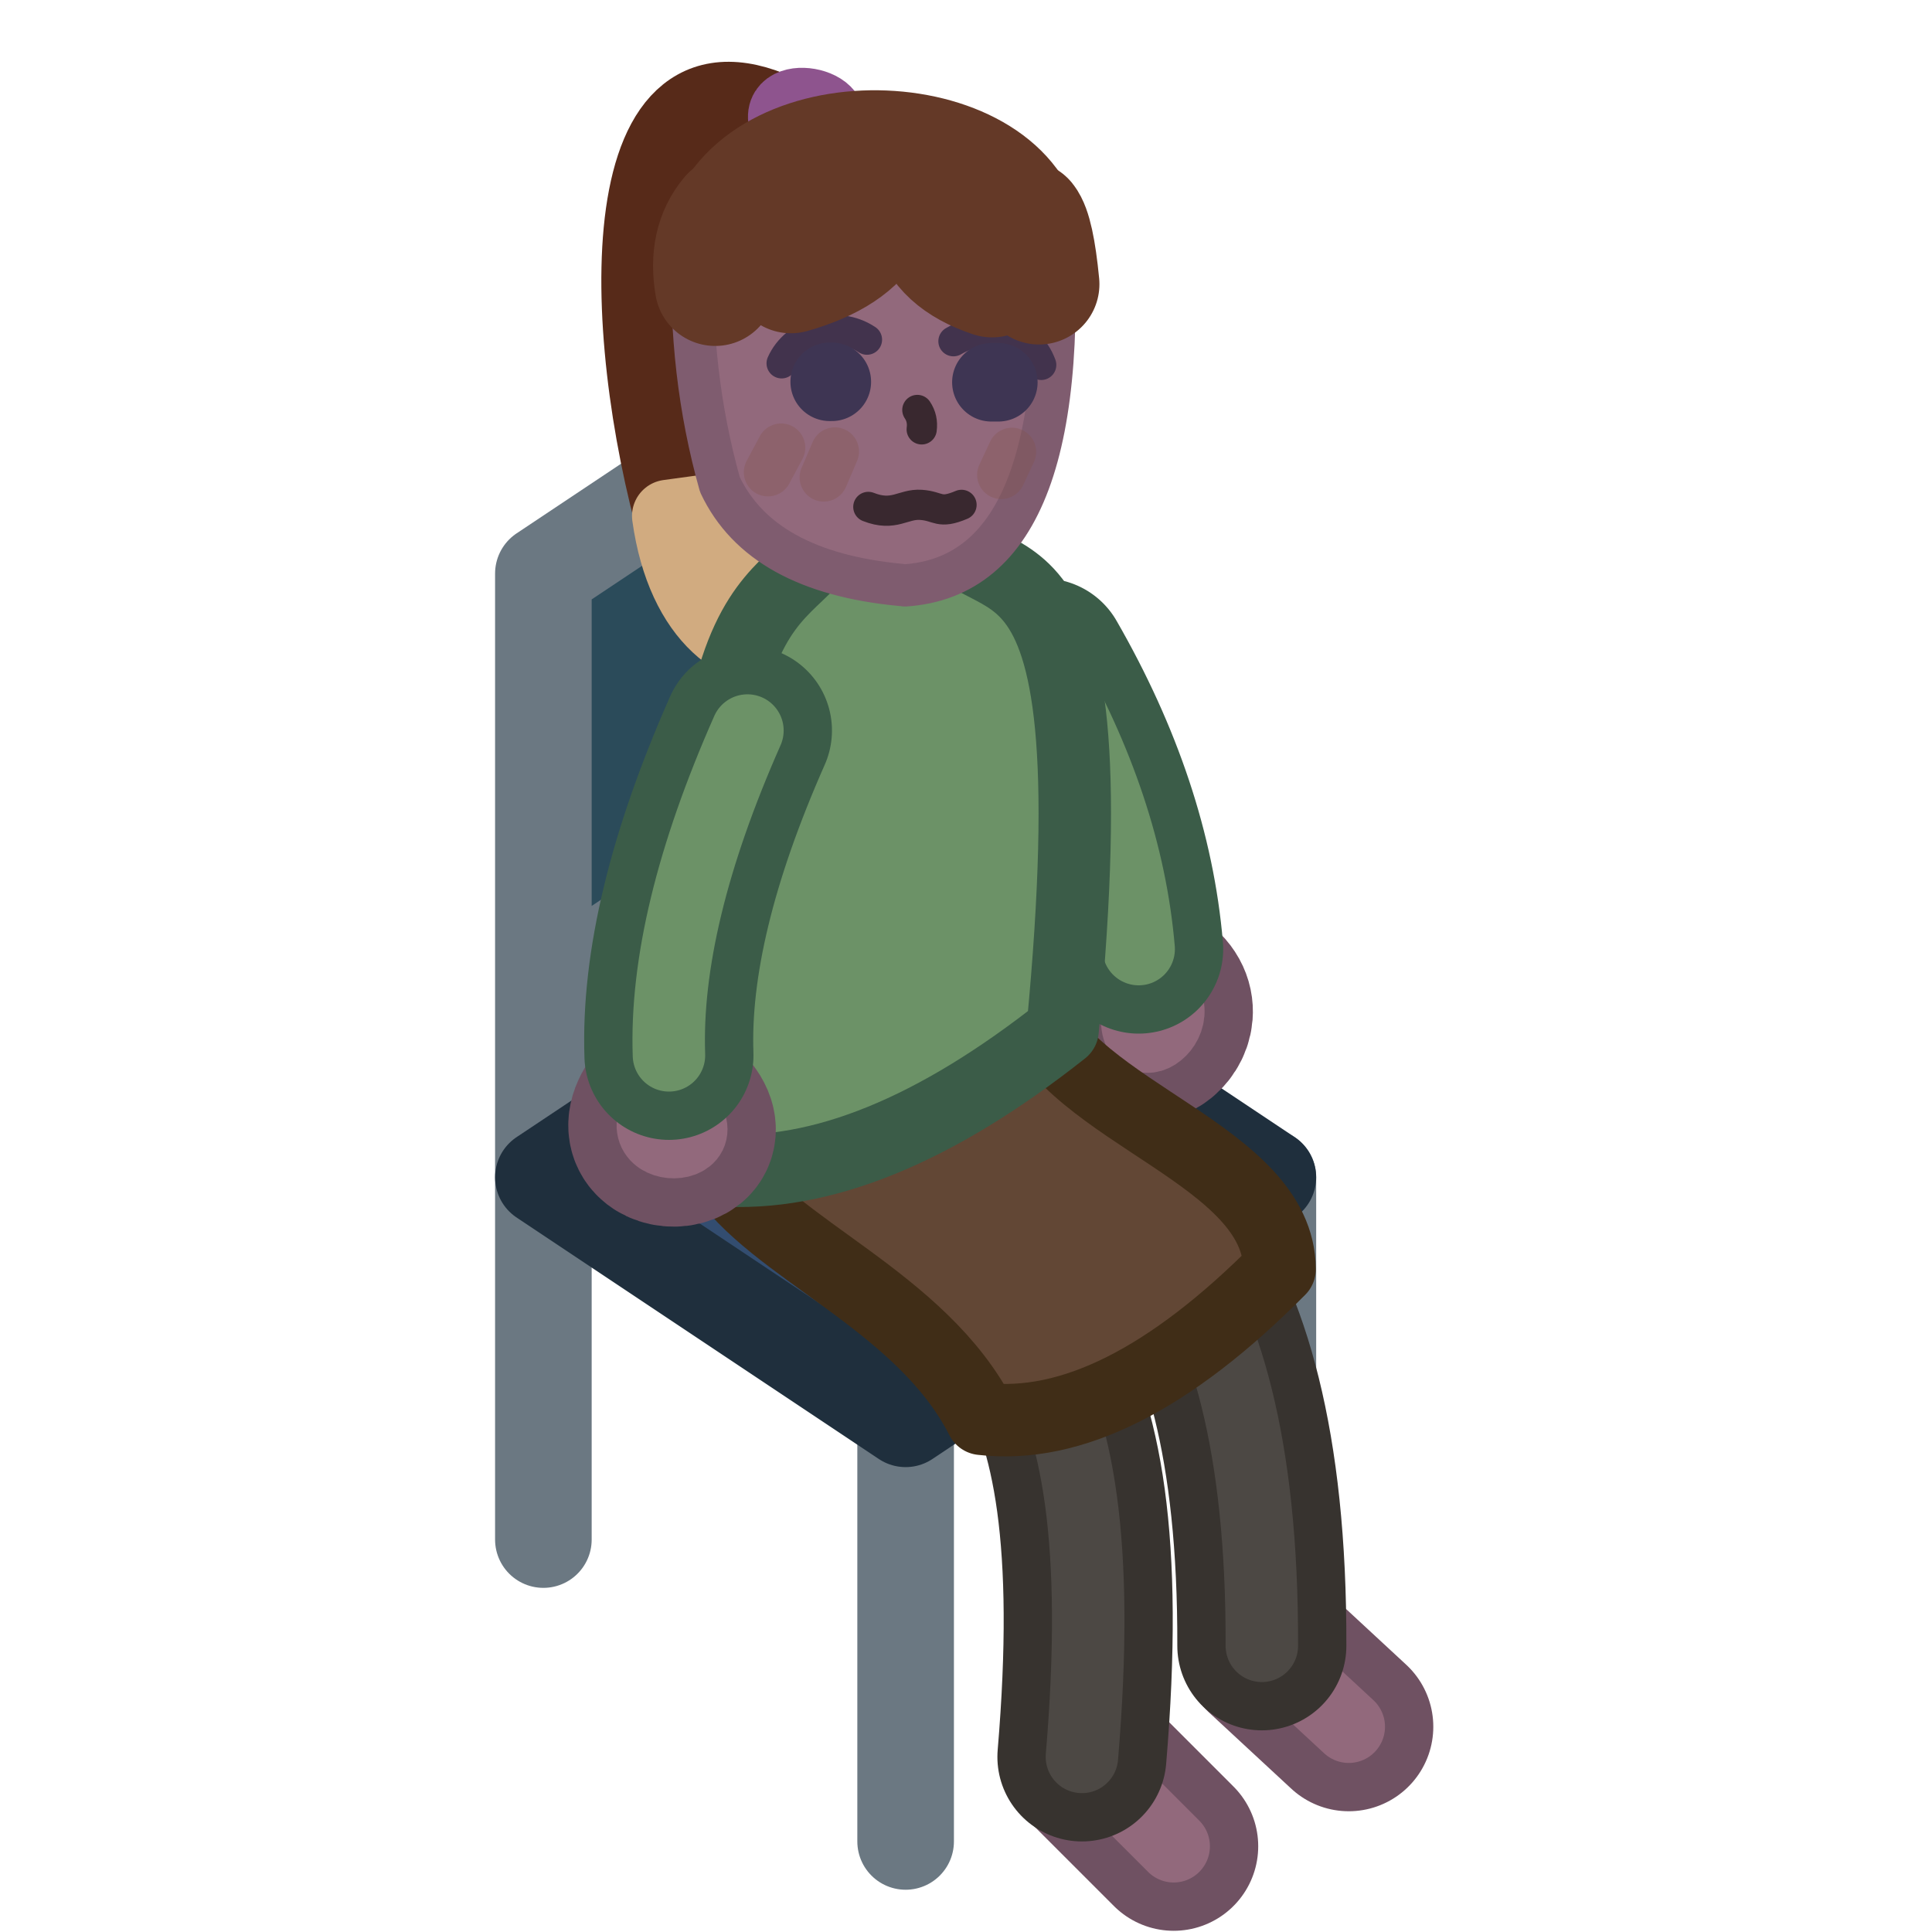
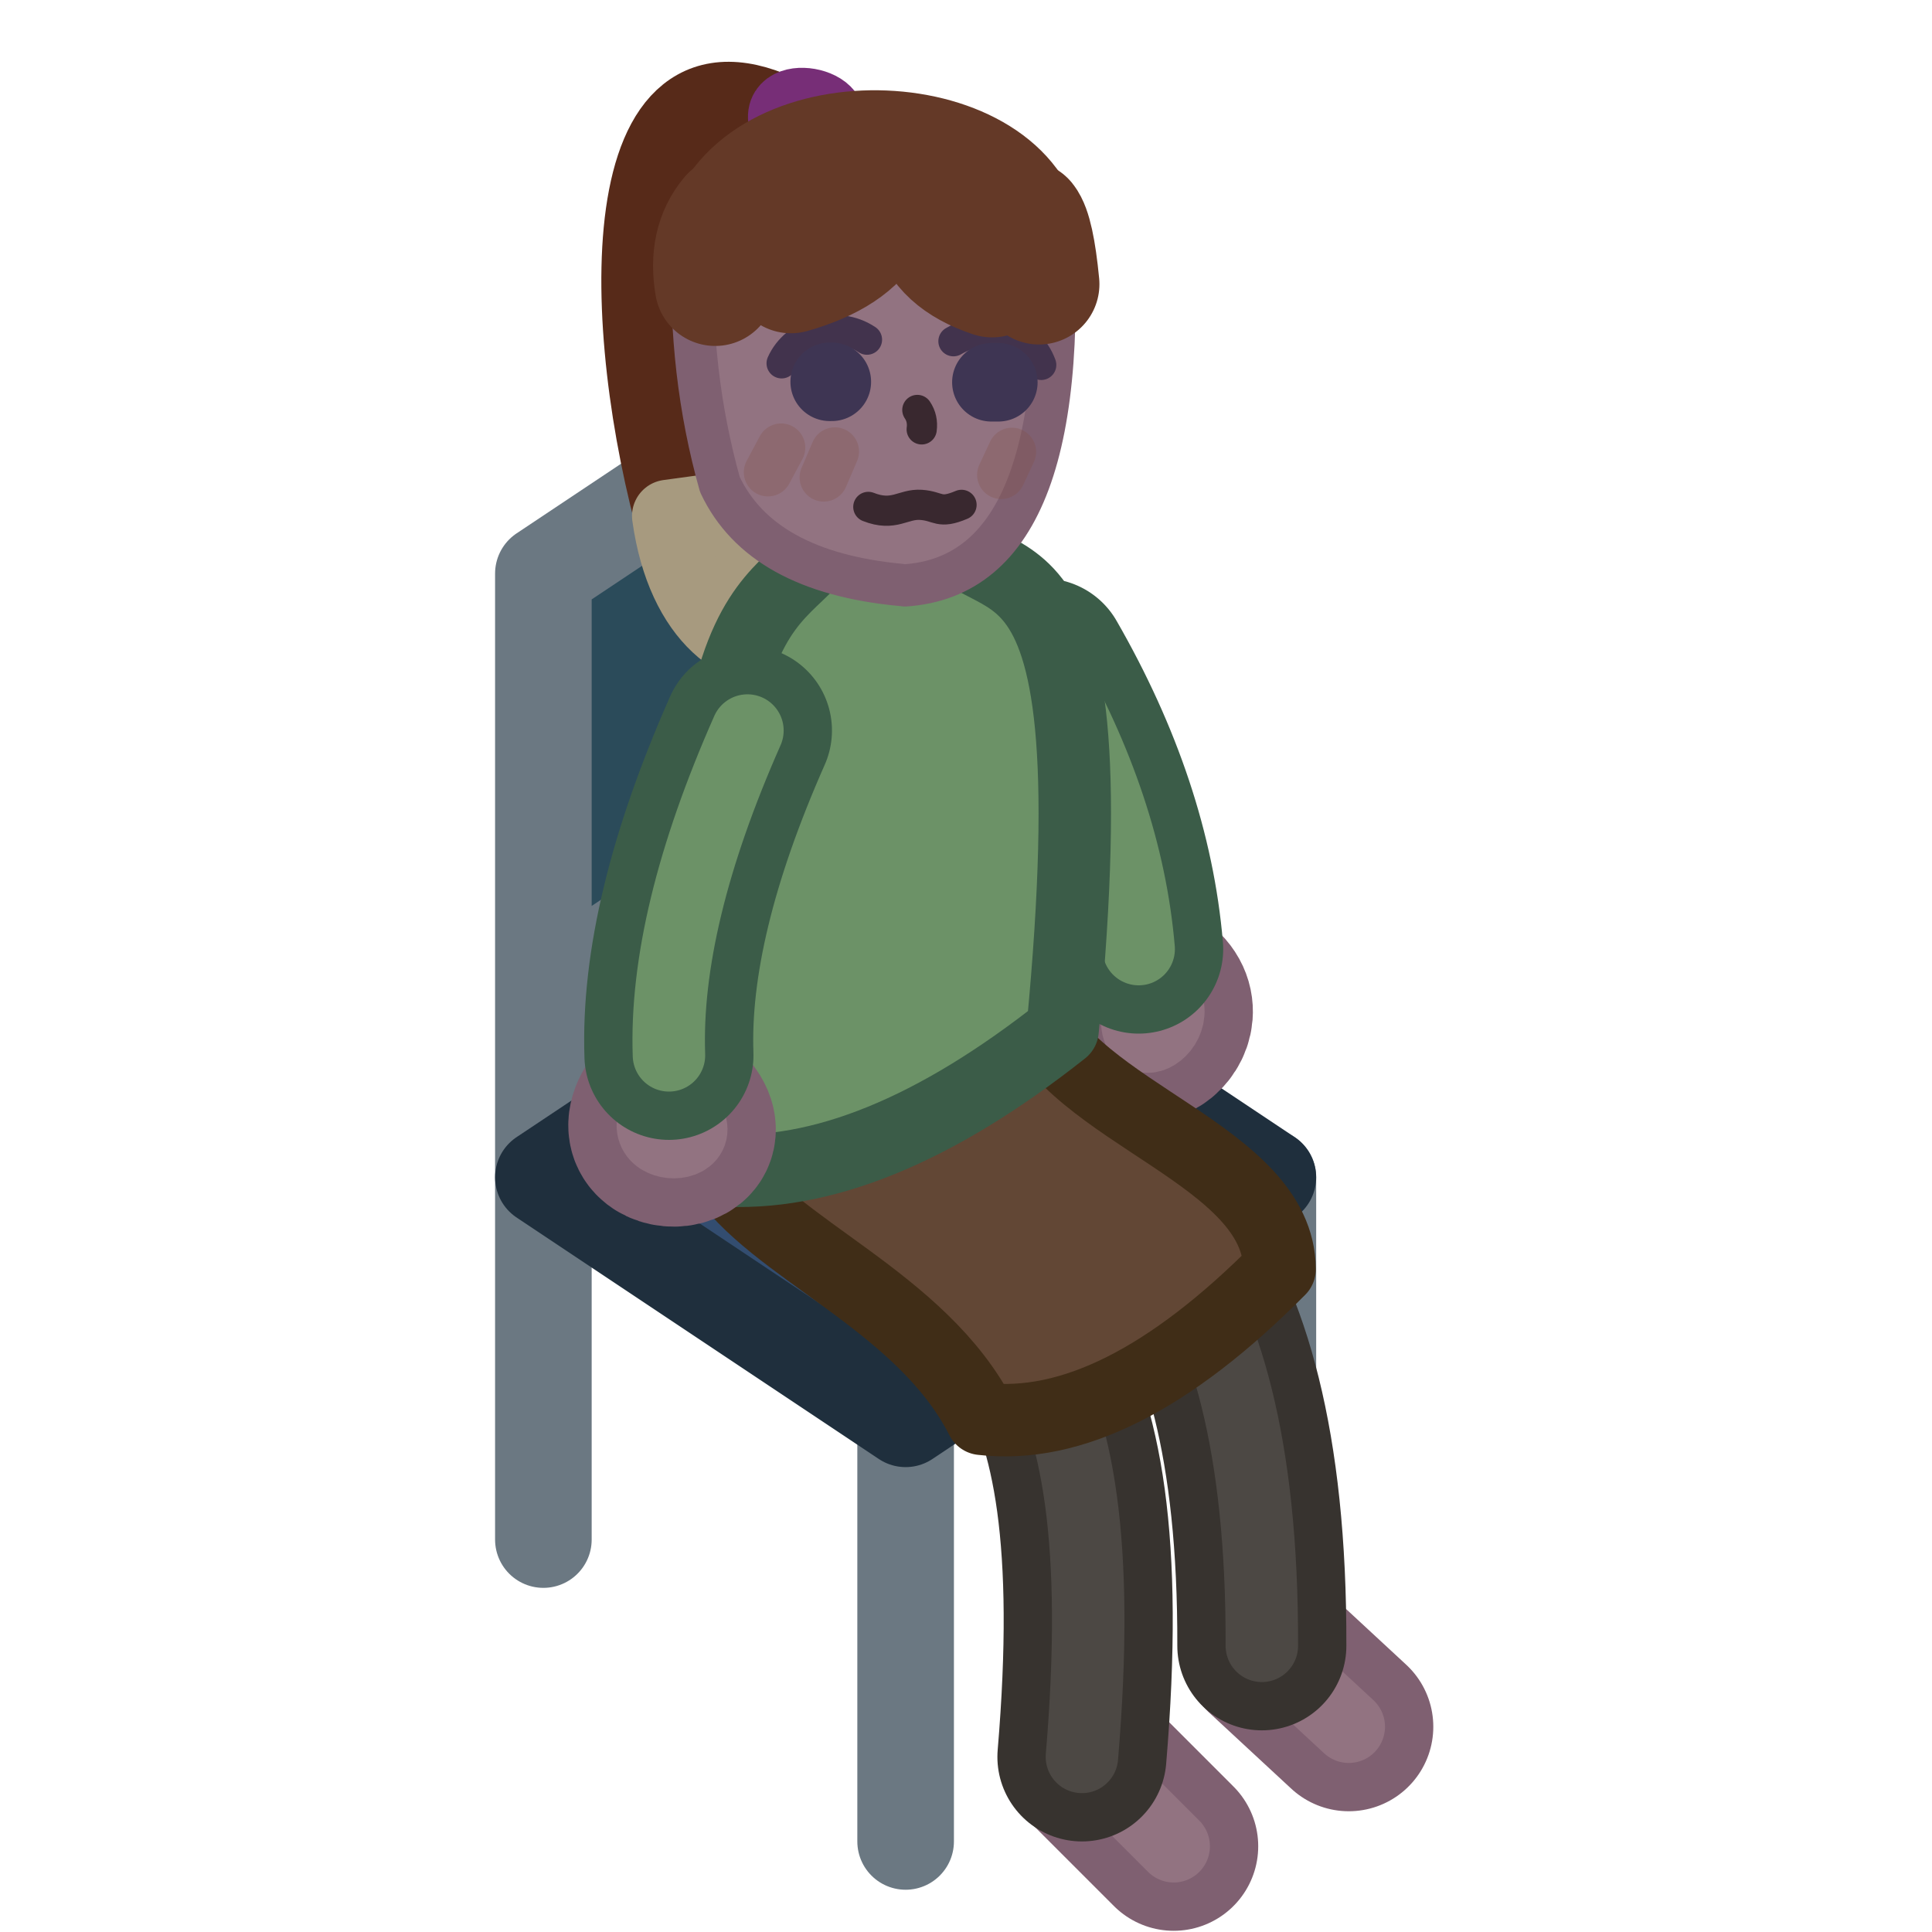
<svg xmlns="http://www.w3.org/2000/svg" viewBox="0 0 64 64">
  <svg id="gf-sit-chair" viewBox="15.75 17 8 16">
    <g stroke-linejoin="round">
      <path d="M16.25 25.25l0 4.5 0-8 3-2 0 3.5zm3-2 0 4.5m3-1 0 3m-3-1 0 3.5" fill="#2B4B5A" stroke="#6B7882" stroke-linecap="round" stroke-width=".8" />
      <path d="M16.25 26.75l3 2 3-2-3-2z" fill="#334D70" stroke="#1F2F3D" stroke-width=".8" />
    </g>
    <g stroke-width=".6" stroke-linecap="round" stroke-linejoin="round" fill="none">
      <defs>
        <path id="legs" d="M18.76 26.99c1.21.64 2.25 1 1.95 4.56M19.96 26.26c.98.38 2.25 1 2.24 4.37" />
        <path id="arml" d="M20.39 22.49q.69 1.2.79 2.37" />
        <path id="armr" d="M17.94 23.05q-.69 1.56-.65 2.69" />
        <path id="bodyf" d="M17.3 26.07c-.5.5.5.5.06.1" />
        <path id="bodyb" d="M20.72 31.54l.75.75M22.24 30.67l.68.63M21.22 25.19c-.25.75.5.25.07-.02" />
      </defs>
      <path d="M18.422 18.035c-1.599-.98-1.584 1.478-1.119 3.245l1.15-.13" fill="#572A19" stroke="#572A19" />
-       <path d="M17.284 21.273c.24 1.72 1.97 1.34 1.83-.25z" fill="#D1AB80" stroke="#D1AB80" />
-       <path d="M18.304 18.115c-.26-.376.42-.277.294-.068" stroke="#8E548E" />
+       <path d="M17.284 21.273c.24 1.72 1.97 1.34 1.83-.25z" fill="#A79A7F" stroke="#A79A7F" />
+       <path d="M18.304 18.115c-.26-.376.42-.277.294-.068" stroke="#772E77" />
      <g>
-         <use href="#bodyb" stroke="#6F5162" stroke-width="1.4" />
-         <use href="#bodyb" stroke="#92697C" stroke-width=".6" />
+         <use href="#bodyb" stroke="#7F6071" stroke-width="1.4" />
+         <use href="#bodyb" stroke="#927381" stroke-width=".6" />
      </g>
      <g>
        <use href="#legs" stroke="#37332F" stroke-width="1.4" />
        <use href="#legs" stroke="#4C4844" stroke-width=".6" />
      </g>
      <g>
        <use href="#arml" stroke="#3B5C48" stroke-width="1.4" />
        <use href="#arml" stroke="#6C9267" stroke-width=".6" />
      </g>
      <path d="M17.72 26.68c.413.658 1.662 1.088 2.16 2.07q1.11.13 2.467-1.239c-.005-.95-1.72-1.29-2.05-2.17" stroke="#402D17" fill="#624735" />
      <path d="M18.67 21.28c-.26.94-1.36-.02-.97 5.41q1.27.09 2.85-1.16c.45-4.7-.73-3.34-1.07-4.3" stroke="#3B5C48" fill="#6C9267" />
      <g>
-         <path d="M19.209 21.844q-1.157-.109-1.497-.831-.259-.922-.224-1.94.56-1.68 2.959-.455.249 3.134-1.203 3.23" fill="#92697C" stroke="#7F5C6F" stroke-width=".35" />
+         <path d="M19.209 21.844q-1.157-.109-1.497-.831-.259-.922-.224-1.94.56-1.68 2.959-.455.249 3.134-1.203 3.23" fill="#927381" stroke="#7F6071" stroke-width=".35" />
        <path d="M18.93 19.813c-.252-.168-.597-.052-.707.196M19.646 19.826c.294-.17.619-.095.727.196" stroke="#42334D" stroke-width=".25" />
        <path d="M18.621 20.162h.018M19.96 20.166h.058" stroke="#3E3553" stroke-width=".65" />
        <path d="M17.578 18.858c.409-1.152 2.651-1.036 2.844.094z" fill="#643927" stroke="#643927" />
        <path d="M18.95 18.83q-.152.289-.65.43M19.47 18.84q.073.313.496.454M20.24 18.83q.073.091.115.523M17.8 18.79q-.187.224-.127.575" fill="#643927" stroke="#643927" stroke-width="1" />
        <path d="M18.219 20.707l-.109.204M18.664 20.739l-.092.215M20.131 20.742l-.089.191" stroke="#825246" stroke-opacity=".3" stroke-width=".4" />
        <path d="M19.347 20.395q.048.071.036.161M18.941 21.198c.213.084.287-.027.436-.017s.147.08.336 0" stroke="#39282F" stroke-width=".25" />
      </g>
      <g>
-         <use href="#bodyf" stroke="#6F5162" stroke-width="1.4" />
-         <use href="#bodyf" stroke="#92697C" stroke-width=".6" />
+         <use href="#bodyf" stroke="#7F6071" stroke-width="1.4" />
+         <use href="#bodyf" stroke="#927381" stroke-width=".6" />
      </g>
      <g>
        <use href="#armr" stroke="#3B5C48" stroke-width="1.4" />
        <use href="#armr" stroke="#6C9267" stroke-width=".6" />
      </g>
    </g>
  </svg>
</svg>
